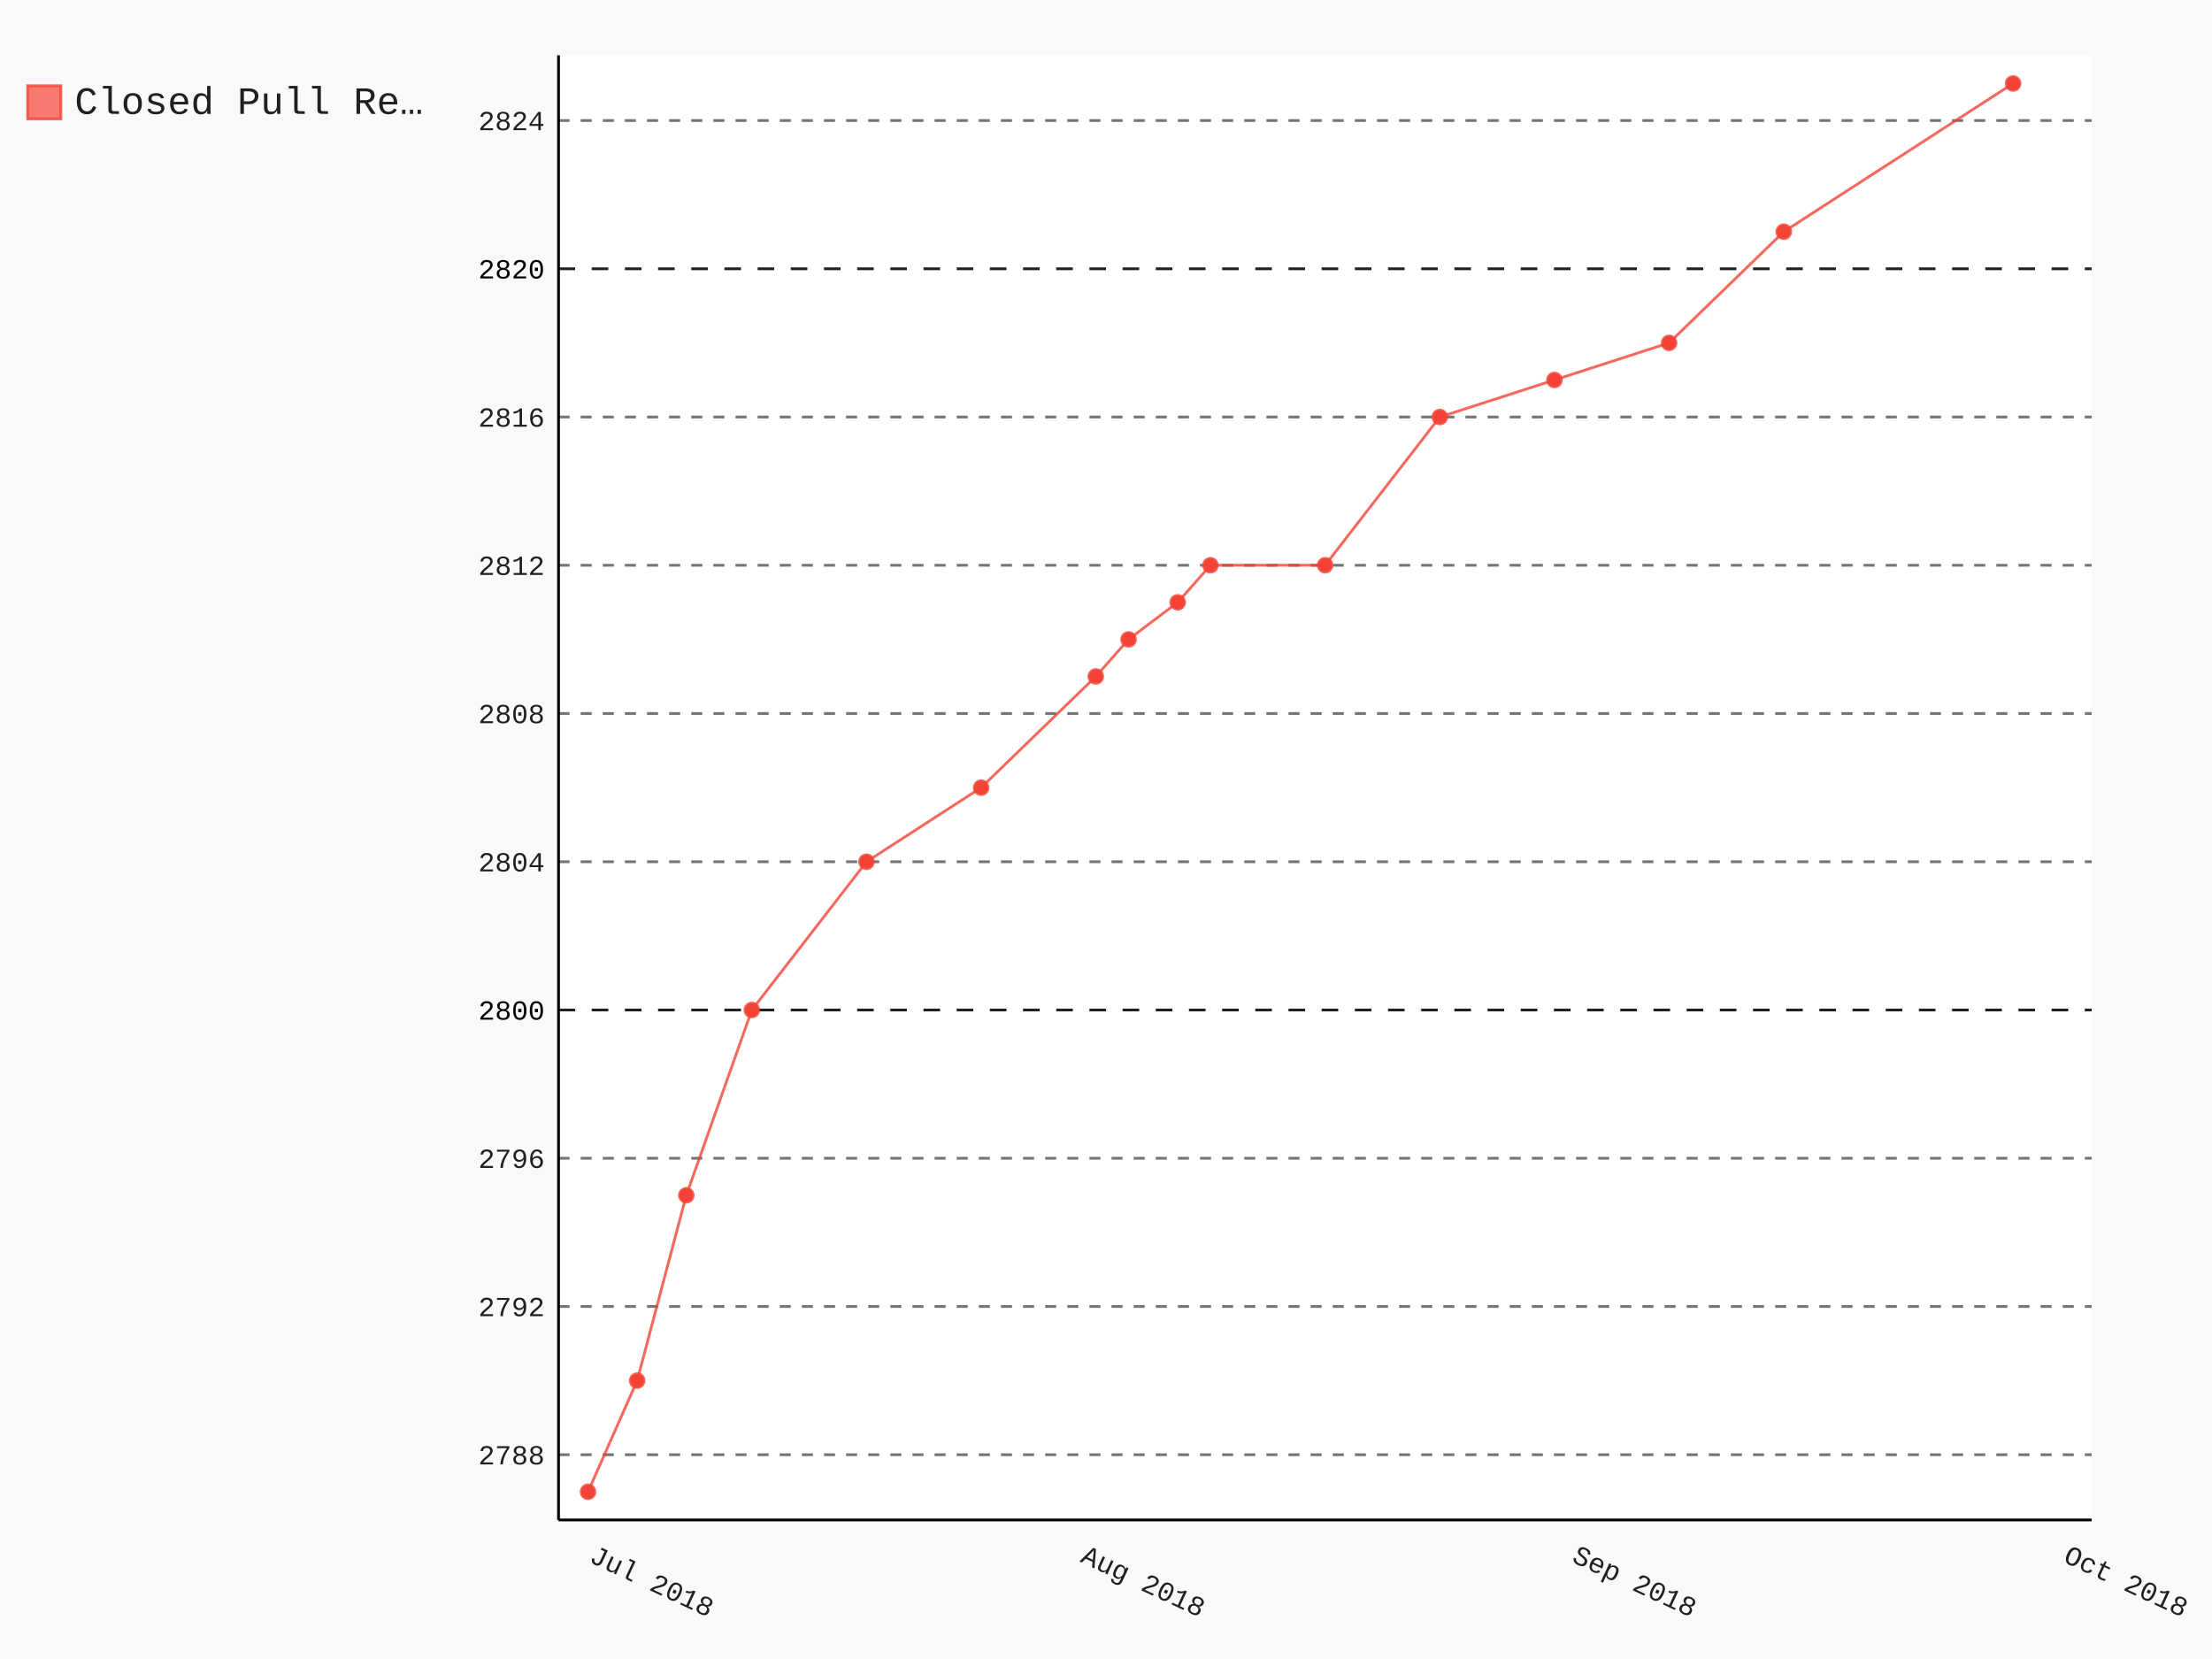
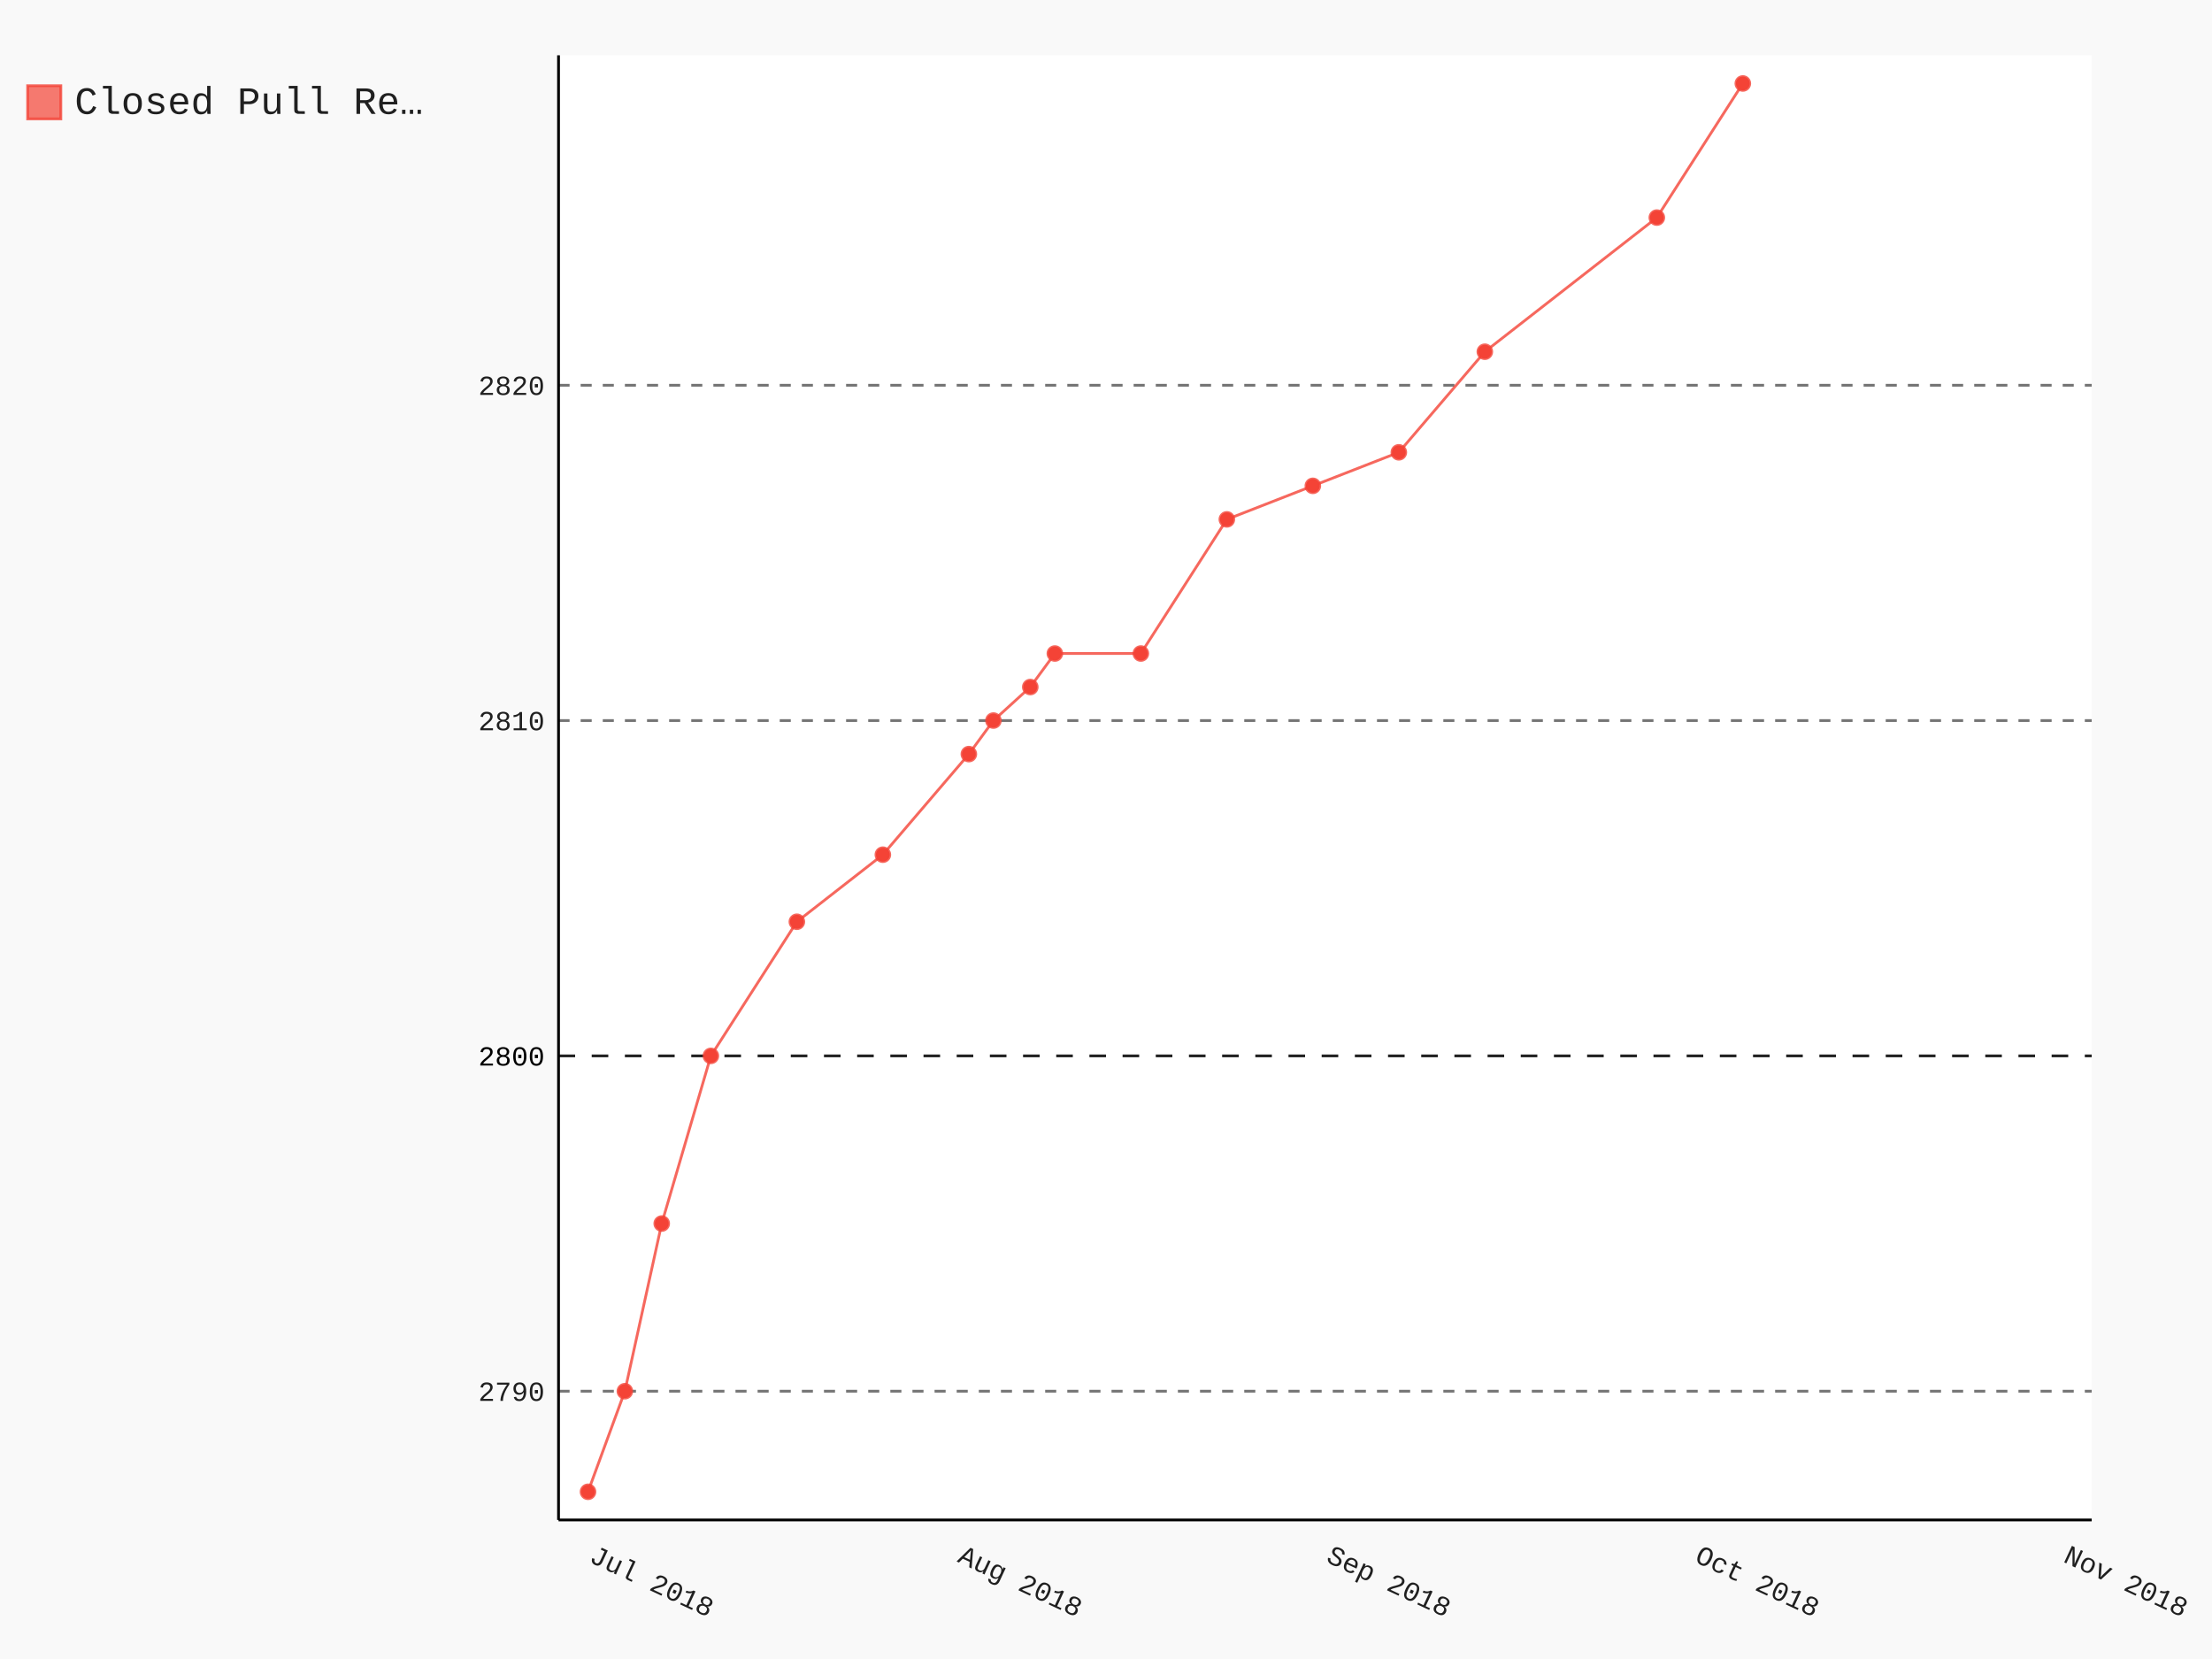
- <svg xmlns="http://www.w3.org/2000/svg" class="pygal-chart" id="chart-c423d01f-53f0-4ee1-8001-3e04a670f7b0" viewBox="0 0 800 600">
+ <svg xmlns="http://www.w3.org/2000/svg" class="pygal-chart" id="chart-a7a5bde1-99d8-4302-a5cd-789c2b807e44" viewBox="0 0 800 600">
  <defs>
-     <style type="text/css">#chart-c423d01f-53f0-4ee1-8001-3e04a670f7b0{-webkit-user-select:none;-webkit-font-smoothing:antialiased;font-family:Consolas,"Liberation Mono",Menlo,Courier,monospace}#chart-c423d01f-53f0-4ee1-8001-3e04a670f7b0 .title{font-family:Consolas,"Liberation Mono",Menlo,Courier,monospace;font-size:16px}#chart-c423d01f-53f0-4ee1-8001-3e04a670f7b0 .legends .legend text{font-family:Consolas,"Liberation Mono",Menlo,Courier,monospace;font-size:14px}#chart-c423d01f-53f0-4ee1-8001-3e04a670f7b0 .axis text{font-family:Consolas,"Liberation Mono",Menlo,Courier,monospace;font-size:10px}#chart-c423d01f-53f0-4ee1-8001-3e04a670f7b0 .axis text.major{font-family:Consolas,"Liberation Mono",Menlo,Courier,monospace;font-size:10px}#chart-c423d01f-53f0-4ee1-8001-3e04a670f7b0 .text-overlay text.value{font-family:Consolas,"Liberation Mono",Menlo,Courier,monospace;font-size:16px}#chart-c423d01f-53f0-4ee1-8001-3e04a670f7b0 .text-overlay text.label{font-family:Consolas,"Liberation Mono",Menlo,Courier,monospace;font-size:10px}#chart-c423d01f-53f0-4ee1-8001-3e04a670f7b0 .tooltip{font-family:Consolas,"Liberation Mono",Menlo,Courier,monospace;font-size:14px}#chart-c423d01f-53f0-4ee1-8001-3e04a670f7b0 text.no_data{font-family:Consolas,"Liberation Mono",Menlo,Courier,monospace;font-size:64px}
- #chart-c423d01f-53f0-4ee1-8001-3e04a670f7b0{background-color:rgba(249,249,249,1)}#chart-c423d01f-53f0-4ee1-8001-3e04a670f7b0 path,#chart-c423d01f-53f0-4ee1-8001-3e04a670f7b0 line,#chart-c423d01f-53f0-4ee1-8001-3e04a670f7b0 rect,#chart-c423d01f-53f0-4ee1-8001-3e04a670f7b0 circle{-webkit-transition:150ms;-moz-transition:150ms;transition:150ms}#chart-c423d01f-53f0-4ee1-8001-3e04a670f7b0 .graph &gt; .background{fill:rgba(249,249,249,1)}#chart-c423d01f-53f0-4ee1-8001-3e04a670f7b0 .plot &gt; .background{fill:rgba(255,255,255,1)}#chart-c423d01f-53f0-4ee1-8001-3e04a670f7b0 .graph{fill:rgba(0,0,0,.87)}#chart-c423d01f-53f0-4ee1-8001-3e04a670f7b0 text.no_data{fill:rgba(0,0,0,1)}#chart-c423d01f-53f0-4ee1-8001-3e04a670f7b0 .title{fill:rgba(0,0,0,1)}#chart-c423d01f-53f0-4ee1-8001-3e04a670f7b0 .legends .legend text{fill:rgba(0,0,0,.87)}#chart-c423d01f-53f0-4ee1-8001-3e04a670f7b0 .legends .legend:hover text{fill:rgba(0,0,0,1)}#chart-c423d01f-53f0-4ee1-8001-3e04a670f7b0 .axis .line{stroke:rgba(0,0,0,1)}#chart-c423d01f-53f0-4ee1-8001-3e04a670f7b0 .axis .guide.line{stroke:rgba(0,0,0,.54)}#chart-c423d01f-53f0-4ee1-8001-3e04a670f7b0 .axis .major.line{stroke:rgba(0,0,0,.87)}#chart-c423d01f-53f0-4ee1-8001-3e04a670f7b0 .axis text.major{fill:rgba(0,0,0,1)}#chart-c423d01f-53f0-4ee1-8001-3e04a670f7b0 .axis.y .guides:hover .guide.line,#chart-c423d01f-53f0-4ee1-8001-3e04a670f7b0 .line-graph .axis.x .guides:hover .guide.line,#chart-c423d01f-53f0-4ee1-8001-3e04a670f7b0 .stackedline-graph .axis.x .guides:hover .guide.line,#chart-c423d01f-53f0-4ee1-8001-3e04a670f7b0 .xy-graph .axis.x .guides:hover .guide.line{stroke:rgba(0,0,0,1)}#chart-c423d01f-53f0-4ee1-8001-3e04a670f7b0 .axis .guides:hover text{fill:rgba(0,0,0,1)}#chart-c423d01f-53f0-4ee1-8001-3e04a670f7b0 .reactive{fill-opacity:.7;stroke-opacity:.8}#chart-c423d01f-53f0-4ee1-8001-3e04a670f7b0 .ci{stroke:rgba(0,0,0,.87)}#chart-c423d01f-53f0-4ee1-8001-3e04a670f7b0 .reactive.active,#chart-c423d01f-53f0-4ee1-8001-3e04a670f7b0 .active .reactive{fill-opacity:.8;stroke-opacity:.9;stroke-width:4}#chart-c423d01f-53f0-4ee1-8001-3e04a670f7b0 .ci .reactive.active{stroke-width:1.5}#chart-c423d01f-53f0-4ee1-8001-3e04a670f7b0 .series text{fill:rgba(0,0,0,1)}#chart-c423d01f-53f0-4ee1-8001-3e04a670f7b0 .tooltip rect{fill:rgba(255,255,255,1);stroke:rgba(0,0,0,1);-webkit-transition:opacity 150ms;-moz-transition:opacity 150ms;transition:opacity 150ms}#chart-c423d01f-53f0-4ee1-8001-3e04a670f7b0 .tooltip .label{fill:rgba(0,0,0,.87)}#chart-c423d01f-53f0-4ee1-8001-3e04a670f7b0 .tooltip .label{fill:rgba(0,0,0,.87)}#chart-c423d01f-53f0-4ee1-8001-3e04a670f7b0 .tooltip .legend{font-size:.8em;fill:rgba(0,0,0,.54)}#chart-c423d01f-53f0-4ee1-8001-3e04a670f7b0 .tooltip .x_label{font-size:.6em;fill:rgba(0,0,0,1)}#chart-c423d01f-53f0-4ee1-8001-3e04a670f7b0 .tooltip .xlink{font-size:.5em;text-decoration:underline}#chart-c423d01f-53f0-4ee1-8001-3e04a670f7b0 .tooltip .value{font-size:1.5em}#chart-c423d01f-53f0-4ee1-8001-3e04a670f7b0 .bound{font-size:.5em}#chart-c423d01f-53f0-4ee1-8001-3e04a670f7b0 .max-value{font-size:.75em;fill:rgba(0,0,0,.54)}#chart-c423d01f-53f0-4ee1-8001-3e04a670f7b0 .map-element{fill:rgba(255,255,255,1);stroke:rgba(0,0,0,.54) !important}#chart-c423d01f-53f0-4ee1-8001-3e04a670f7b0 .map-element .reactive{fill-opacity:inherit;stroke-opacity:inherit}#chart-c423d01f-53f0-4ee1-8001-3e04a670f7b0 .color-0,#chart-c423d01f-53f0-4ee1-8001-3e04a670f7b0 .color-0 a:visited{stroke:#F44336;fill:#F44336}#chart-c423d01f-53f0-4ee1-8001-3e04a670f7b0 .text-overlay .color-0 text{fill:black}
- #chart-c423d01f-53f0-4ee1-8001-3e04a670f7b0 text.no_data{text-anchor:middle}#chart-c423d01f-53f0-4ee1-8001-3e04a670f7b0 .guide.line{fill:none}#chart-c423d01f-53f0-4ee1-8001-3e04a670f7b0 .centered{text-anchor:middle}#chart-c423d01f-53f0-4ee1-8001-3e04a670f7b0 .title{text-anchor:middle}#chart-c423d01f-53f0-4ee1-8001-3e04a670f7b0 .legends .legend text{fill-opacity:1}#chart-c423d01f-53f0-4ee1-8001-3e04a670f7b0 .axis.x text{text-anchor:middle}#chart-c423d01f-53f0-4ee1-8001-3e04a670f7b0 .axis.x:not(.web) text[transform]{text-anchor:start}#chart-c423d01f-53f0-4ee1-8001-3e04a670f7b0 .axis.x:not(.web) text[transform].backwards{text-anchor:end}#chart-c423d01f-53f0-4ee1-8001-3e04a670f7b0 .axis.y text{text-anchor:end}#chart-c423d01f-53f0-4ee1-8001-3e04a670f7b0 .axis.y text[transform].backwards{text-anchor:start}#chart-c423d01f-53f0-4ee1-8001-3e04a670f7b0 .axis.y2 text{text-anchor:start}#chart-c423d01f-53f0-4ee1-8001-3e04a670f7b0 .axis.y2 text[transform].backwards{text-anchor:end}#chart-c423d01f-53f0-4ee1-8001-3e04a670f7b0 .axis .guide.line{stroke-dasharray:4,4}#chart-c423d01f-53f0-4ee1-8001-3e04a670f7b0 .axis .major.guide.line{stroke-dasharray:6,6}#chart-c423d01f-53f0-4ee1-8001-3e04a670f7b0 .horizontal .axis.y .guide.line,#chart-c423d01f-53f0-4ee1-8001-3e04a670f7b0 .horizontal .axis.y2 .guide.line,#chart-c423d01f-53f0-4ee1-8001-3e04a670f7b0 .vertical .axis.x .guide.line{opacity:0}#chart-c423d01f-53f0-4ee1-8001-3e04a670f7b0 .horizontal .axis.always_show .guide.line,#chart-c423d01f-53f0-4ee1-8001-3e04a670f7b0 .vertical .axis.always_show .guide.line{opacity:1 !important}#chart-c423d01f-53f0-4ee1-8001-3e04a670f7b0 .axis.y .guides:hover .guide.line,#chart-c423d01f-53f0-4ee1-8001-3e04a670f7b0 .axis.y2 .guides:hover .guide.line,#chart-c423d01f-53f0-4ee1-8001-3e04a670f7b0 .axis.x .guides:hover .guide.line{opacity:1}#chart-c423d01f-53f0-4ee1-8001-3e04a670f7b0 .axis .guides:hover text{opacity:1}#chart-c423d01f-53f0-4ee1-8001-3e04a670f7b0 .nofill{fill:none}#chart-c423d01f-53f0-4ee1-8001-3e04a670f7b0 .subtle-fill{fill-opacity:.2}#chart-c423d01f-53f0-4ee1-8001-3e04a670f7b0 .dot{stroke-width:1px;fill-opacity:1}#chart-c423d01f-53f0-4ee1-8001-3e04a670f7b0 .dot.active{stroke-width:5px}#chart-c423d01f-53f0-4ee1-8001-3e04a670f7b0 .dot.negative{fill:transparent}#chart-c423d01f-53f0-4ee1-8001-3e04a670f7b0 text,#chart-c423d01f-53f0-4ee1-8001-3e04a670f7b0 tspan{stroke:none !important}#chart-c423d01f-53f0-4ee1-8001-3e04a670f7b0 .series text.active{opacity:1}#chart-c423d01f-53f0-4ee1-8001-3e04a670f7b0 .tooltip rect{fill-opacity:.95;stroke-width:.5}#chart-c423d01f-53f0-4ee1-8001-3e04a670f7b0 .tooltip text{fill-opacity:1}#chart-c423d01f-53f0-4ee1-8001-3e04a670f7b0 .showable{visibility:hidden}#chart-c423d01f-53f0-4ee1-8001-3e04a670f7b0 .showable.shown{visibility:visible}#chart-c423d01f-53f0-4ee1-8001-3e04a670f7b0 .gauge-background{fill:rgba(229,229,229,1);stroke:none}#chart-c423d01f-53f0-4ee1-8001-3e04a670f7b0 .bg-lines{stroke:rgba(249,249,249,1);stroke-width:2px}</style>
+     <style type="text/css">#chart-a7a5bde1-99d8-4302-a5cd-789c2b807e44{-webkit-user-select:none;-webkit-font-smoothing:antialiased;font-family:Consolas,"Liberation Mono",Menlo,Courier,monospace}#chart-a7a5bde1-99d8-4302-a5cd-789c2b807e44 .title{font-family:Consolas,"Liberation Mono",Menlo,Courier,monospace;font-size:16px}#chart-a7a5bde1-99d8-4302-a5cd-789c2b807e44 .legends .legend text{font-family:Consolas,"Liberation Mono",Menlo,Courier,monospace;font-size:14px}#chart-a7a5bde1-99d8-4302-a5cd-789c2b807e44 .axis text{font-family:Consolas,"Liberation Mono",Menlo,Courier,monospace;font-size:10px}#chart-a7a5bde1-99d8-4302-a5cd-789c2b807e44 .axis text.major{font-family:Consolas,"Liberation Mono",Menlo,Courier,monospace;font-size:10px}#chart-a7a5bde1-99d8-4302-a5cd-789c2b807e44 .text-overlay text.value{font-family:Consolas,"Liberation Mono",Menlo,Courier,monospace;font-size:16px}#chart-a7a5bde1-99d8-4302-a5cd-789c2b807e44 .text-overlay text.label{font-family:Consolas,"Liberation Mono",Menlo,Courier,monospace;font-size:10px}#chart-a7a5bde1-99d8-4302-a5cd-789c2b807e44 .tooltip{font-family:Consolas,"Liberation Mono",Menlo,Courier,monospace;font-size:14px}#chart-a7a5bde1-99d8-4302-a5cd-789c2b807e44 text.no_data{font-family:Consolas,"Liberation Mono",Menlo,Courier,monospace;font-size:64px}
+ #chart-a7a5bde1-99d8-4302-a5cd-789c2b807e44{background-color:rgba(249,249,249,1)}#chart-a7a5bde1-99d8-4302-a5cd-789c2b807e44 path,#chart-a7a5bde1-99d8-4302-a5cd-789c2b807e44 line,#chart-a7a5bde1-99d8-4302-a5cd-789c2b807e44 rect,#chart-a7a5bde1-99d8-4302-a5cd-789c2b807e44 circle{-webkit-transition:150ms;-moz-transition:150ms;transition:150ms}#chart-a7a5bde1-99d8-4302-a5cd-789c2b807e44 .graph &gt; .background{fill:rgba(249,249,249,1)}#chart-a7a5bde1-99d8-4302-a5cd-789c2b807e44 .plot &gt; .background{fill:rgba(255,255,255,1)}#chart-a7a5bde1-99d8-4302-a5cd-789c2b807e44 .graph{fill:rgba(0,0,0,.87)}#chart-a7a5bde1-99d8-4302-a5cd-789c2b807e44 text.no_data{fill:rgba(0,0,0,1)}#chart-a7a5bde1-99d8-4302-a5cd-789c2b807e44 .title{fill:rgba(0,0,0,1)}#chart-a7a5bde1-99d8-4302-a5cd-789c2b807e44 .legends .legend text{fill:rgba(0,0,0,.87)}#chart-a7a5bde1-99d8-4302-a5cd-789c2b807e44 .legends .legend:hover text{fill:rgba(0,0,0,1)}#chart-a7a5bde1-99d8-4302-a5cd-789c2b807e44 .axis .line{stroke:rgba(0,0,0,1)}#chart-a7a5bde1-99d8-4302-a5cd-789c2b807e44 .axis .guide.line{stroke:rgba(0,0,0,.54)}#chart-a7a5bde1-99d8-4302-a5cd-789c2b807e44 .axis .major.line{stroke:rgba(0,0,0,.87)}#chart-a7a5bde1-99d8-4302-a5cd-789c2b807e44 .axis text.major{fill:rgba(0,0,0,1)}#chart-a7a5bde1-99d8-4302-a5cd-789c2b807e44 .axis.y .guides:hover .guide.line,#chart-a7a5bde1-99d8-4302-a5cd-789c2b807e44 .line-graph .axis.x .guides:hover .guide.line,#chart-a7a5bde1-99d8-4302-a5cd-789c2b807e44 .stackedline-graph .axis.x .guides:hover .guide.line,#chart-a7a5bde1-99d8-4302-a5cd-789c2b807e44 .xy-graph .axis.x .guides:hover .guide.line{stroke:rgba(0,0,0,1)}#chart-a7a5bde1-99d8-4302-a5cd-789c2b807e44 .axis .guides:hover text{fill:rgba(0,0,0,1)}#chart-a7a5bde1-99d8-4302-a5cd-789c2b807e44 .reactive{fill-opacity:.7;stroke-opacity:.8}#chart-a7a5bde1-99d8-4302-a5cd-789c2b807e44 .ci{stroke:rgba(0,0,0,.87)}#chart-a7a5bde1-99d8-4302-a5cd-789c2b807e44 .reactive.active,#chart-a7a5bde1-99d8-4302-a5cd-789c2b807e44 .active .reactive{fill-opacity:.8;stroke-opacity:.9;stroke-width:4}#chart-a7a5bde1-99d8-4302-a5cd-789c2b807e44 .ci .reactive.active{stroke-width:1.5}#chart-a7a5bde1-99d8-4302-a5cd-789c2b807e44 .series text{fill:rgba(0,0,0,1)}#chart-a7a5bde1-99d8-4302-a5cd-789c2b807e44 .tooltip rect{fill:rgba(255,255,255,1);stroke:rgba(0,0,0,1);-webkit-transition:opacity 150ms;-moz-transition:opacity 150ms;transition:opacity 150ms}#chart-a7a5bde1-99d8-4302-a5cd-789c2b807e44 .tooltip .label{fill:rgba(0,0,0,.87)}#chart-a7a5bde1-99d8-4302-a5cd-789c2b807e44 .tooltip .label{fill:rgba(0,0,0,.87)}#chart-a7a5bde1-99d8-4302-a5cd-789c2b807e44 .tooltip .legend{font-size:.8em;fill:rgba(0,0,0,.54)}#chart-a7a5bde1-99d8-4302-a5cd-789c2b807e44 .tooltip .x_label{font-size:.6em;fill:rgba(0,0,0,1)}#chart-a7a5bde1-99d8-4302-a5cd-789c2b807e44 .tooltip .xlink{font-size:.5em;text-decoration:underline}#chart-a7a5bde1-99d8-4302-a5cd-789c2b807e44 .tooltip .value{font-size:1.5em}#chart-a7a5bde1-99d8-4302-a5cd-789c2b807e44 .bound{font-size:.5em}#chart-a7a5bde1-99d8-4302-a5cd-789c2b807e44 .max-value{font-size:.75em;fill:rgba(0,0,0,.54)}#chart-a7a5bde1-99d8-4302-a5cd-789c2b807e44 .map-element{fill:rgba(255,255,255,1);stroke:rgba(0,0,0,.54) !important}#chart-a7a5bde1-99d8-4302-a5cd-789c2b807e44 .map-element .reactive{fill-opacity:inherit;stroke-opacity:inherit}#chart-a7a5bde1-99d8-4302-a5cd-789c2b807e44 .color-0,#chart-a7a5bde1-99d8-4302-a5cd-789c2b807e44 .color-0 a:visited{stroke:#F44336;fill:#F44336}#chart-a7a5bde1-99d8-4302-a5cd-789c2b807e44 .text-overlay .color-0 text{fill:black}
+ #chart-a7a5bde1-99d8-4302-a5cd-789c2b807e44 text.no_data{text-anchor:middle}#chart-a7a5bde1-99d8-4302-a5cd-789c2b807e44 .guide.line{fill:none}#chart-a7a5bde1-99d8-4302-a5cd-789c2b807e44 .centered{text-anchor:middle}#chart-a7a5bde1-99d8-4302-a5cd-789c2b807e44 .title{text-anchor:middle}#chart-a7a5bde1-99d8-4302-a5cd-789c2b807e44 .legends .legend text{fill-opacity:1}#chart-a7a5bde1-99d8-4302-a5cd-789c2b807e44 .axis.x text{text-anchor:middle}#chart-a7a5bde1-99d8-4302-a5cd-789c2b807e44 .axis.x:not(.web) text[transform]{text-anchor:start}#chart-a7a5bde1-99d8-4302-a5cd-789c2b807e44 .axis.x:not(.web) text[transform].backwards{text-anchor:end}#chart-a7a5bde1-99d8-4302-a5cd-789c2b807e44 .axis.y text{text-anchor:end}#chart-a7a5bde1-99d8-4302-a5cd-789c2b807e44 .axis.y text[transform].backwards{text-anchor:start}#chart-a7a5bde1-99d8-4302-a5cd-789c2b807e44 .axis.y2 text{text-anchor:start}#chart-a7a5bde1-99d8-4302-a5cd-789c2b807e44 .axis.y2 text[transform].backwards{text-anchor:end}#chart-a7a5bde1-99d8-4302-a5cd-789c2b807e44 .axis .guide.line{stroke-dasharray:4,4}#chart-a7a5bde1-99d8-4302-a5cd-789c2b807e44 .axis .major.guide.line{stroke-dasharray:6,6}#chart-a7a5bde1-99d8-4302-a5cd-789c2b807e44 .horizontal .axis.y .guide.line,#chart-a7a5bde1-99d8-4302-a5cd-789c2b807e44 .horizontal .axis.y2 .guide.line,#chart-a7a5bde1-99d8-4302-a5cd-789c2b807e44 .vertical .axis.x .guide.line{opacity:0}#chart-a7a5bde1-99d8-4302-a5cd-789c2b807e44 .horizontal .axis.always_show .guide.line,#chart-a7a5bde1-99d8-4302-a5cd-789c2b807e44 .vertical .axis.always_show .guide.line{opacity:1 !important}#chart-a7a5bde1-99d8-4302-a5cd-789c2b807e44 .axis.y .guides:hover .guide.line,#chart-a7a5bde1-99d8-4302-a5cd-789c2b807e44 .axis.y2 .guides:hover .guide.line,#chart-a7a5bde1-99d8-4302-a5cd-789c2b807e44 .axis.x .guides:hover .guide.line{opacity:1}#chart-a7a5bde1-99d8-4302-a5cd-789c2b807e44 .axis .guides:hover text{opacity:1}#chart-a7a5bde1-99d8-4302-a5cd-789c2b807e44 .nofill{fill:none}#chart-a7a5bde1-99d8-4302-a5cd-789c2b807e44 .subtle-fill{fill-opacity:.2}#chart-a7a5bde1-99d8-4302-a5cd-789c2b807e44 .dot{stroke-width:1px;fill-opacity:1}#chart-a7a5bde1-99d8-4302-a5cd-789c2b807e44 .dot.active{stroke-width:5px}#chart-a7a5bde1-99d8-4302-a5cd-789c2b807e44 .dot.negative{fill:transparent}#chart-a7a5bde1-99d8-4302-a5cd-789c2b807e44 text,#chart-a7a5bde1-99d8-4302-a5cd-789c2b807e44 tspan{stroke:none !important}#chart-a7a5bde1-99d8-4302-a5cd-789c2b807e44 .series text.active{opacity:1}#chart-a7a5bde1-99d8-4302-a5cd-789c2b807e44 .tooltip rect{fill-opacity:.95;stroke-width:.5}#chart-a7a5bde1-99d8-4302-a5cd-789c2b807e44 .tooltip text{fill-opacity:1}#chart-a7a5bde1-99d8-4302-a5cd-789c2b807e44 .showable{visibility:hidden}#chart-a7a5bde1-99d8-4302-a5cd-789c2b807e44 .showable.shown{visibility:visible}#chart-a7a5bde1-99d8-4302-a5cd-789c2b807e44 .gauge-background{fill:rgba(229,229,229,1);stroke:none}#chart-a7a5bde1-99d8-4302-a5cd-789c2b807e44 .bg-lines{stroke:rgba(249,249,249,1);stroke-width:2px}</style>
  </defs>
  <g class="graph datetimeline-graph vertical">
    <rect class="background" height="600" width="800" x="0" y="0" />
    <g class="plot" transform="translate(202, 20)">
      <rect class="background" height="529.714" width="554.497" x="0" y="0" />
      <g class="axis y always_show">
        <path class="line" d="M0 529.714 h554.497" />
        <g class="guides">
-           <path class="guide line" d="M0 506.124 h554.497" />
-           <text class="" x="-5" y="509.624">2788</text>
+           <path class="guide line" d="M0 483.146 h554.497" />
+           <text class="" x="-5" y="486.646">2790</text>
        </g>
        <g class="guides">
-           <path class="guide line" d="M0 452.509 h554.497" />
-           <text class="" x="-5" y="456.009">2792</text>
+           <path class="major guide line" d="M0 361.874 h554.497" />
+           <text class="major" x="-5" y="365.374">2800</text>
        </g>
        <g class="guides">
-           <path class="guide line" d="M0 398.894 h554.497" />
-           <text class="" x="-5" y="402.394">2796</text>
+           <path class="guide line" d="M0 240.603 h554.497" />
+           <text class="" x="-5" y="244.103">2810</text>
        </g>
        <g class="guides">
-           <path class="major guide line" d="M0 345.279 h554.497" />
-           <text class="major" x="-5" y="348.779">2800</text>
-         </g>
-         <g class="guides">
-           <path class="guide line" d="M0 291.665 h554.497" />
-           <text class="" x="-5" y="295.165">2804</text>
-         </g>
-         <g class="guides">
-           <path class="guide line" d="M0 238.05 h554.497" />
-           <text class="" x="-5" y="241.55">2808</text>
-         </g>
-         <g class="guides">
-           <path class="guide line" d="M0 184.435 h554.497" />
-           <text class="" x="-5" y="187.935">2812</text>
-         </g>
-         <g class="guides">
-           <path class="guide line" d="M0 130.82 h554.497" />
-           <text class="" x="-5" y="134.32">2816</text>
-         </g>
-         <g class="guides">
-           <path class="major guide line" d="M0 77.205 h554.497" />
-           <text class="major" x="-5" y="80.705">2820</text>
-         </g>
-         <g class="guides">
-           <path class="guide line" d="M0 23.591 h554.497" />
-           <text class="" x="-5" y="27.091">2824</text>
+           <path class="guide line" d="M0 119.331 h554.497" />
+           <text class="" x="-5" y="122.831">2820</text>
        </g>
      </g>
      <g class="axis x">
        <path class="line" d="M0 0 v529.714" />
        <g class="guides">
          <path class="guide line" d="M10.663 0 v529.714" />
          <text class="" transform="rotate(25 10.66341 544.7143)" x="10.663" y="544.714">Jul 2018</text>
        </g>
        <g class="guides">
-           <path class="guide line" d="M188.387 0 v529.714" />
-           <text class="" transform="rotate(25 188.3869 544.7143)" x="188.387" y="544.714">Aug 2018</text>
+           <path class="guide line" d="M143.956 0 v529.714" />
+           <text class="" transform="rotate(25 143.956 544.7143)" x="143.956" y="544.714">Aug 2018</text>
        </g>
        <g class="guides">
-           <path class="guide line" d="M366.11 0 v529.714" />
-           <text class="" transform="rotate(25 366.1103 544.7143)" x="366.11" y="544.714">Sep 2018</text>
+           <path class="guide line" d="M277.249 0 v529.714" />
+           <text class="" transform="rotate(25 277.2486 544.7143)" x="277.249" y="544.714">Sep 2018</text>
+         </g>
+         <g class="guides">
+           <path class="guide line" d="M410.541 0 v529.714" />
+           <text class="" transform="rotate(25 410.5412 544.7143)" x="410.541" y="544.714">Oct 2018</text>
        </g>
        <g class="guides">
          <path class="guide line" d="M543.834 0 v529.714" />
-           <text class="" transform="rotate(25 543.8338 544.7143)" x="543.834" y="544.714">Oct 2018</text>
+           <text class="" transform="rotate(25 543.8338 544.7143)" x="543.834" y="544.714">Nov 2018</text>
        </g>
      </g>
      <g class="series serie-0 color-0">
-         <path class="line reactive nofill" d="M10.663 519.528 L28.436 479.316 46.208 412.298 69.905 345.279 111.373 291.665 152.842 264.857 194.311 224.646 206.159 211.242 223.932 197.839 235.78 184.435 277.249 184.435 318.717 130.82 360.186 117.416 401.655 104.013 443.124 63.802 526.061 10.187" />
+         <path class="line reactive nofill" d="M10.663 519.528 L23.993 483.146 37.322 422.51 55.094 361.874 86.196 313.366 117.297 289.111 148.399 252.73 157.285 240.603 170.615 228.476 179.501 216.349 210.602 216.349 241.704 167.84 272.806 155.713 303.907 143.586 335.009 107.204 397.212 58.695 428.314 10.187" />
      </g>
    </g>
    <g class="titles" />
    <g class="plot overlay" transform="translate(202, 20)">
      <g class="series serie-0 color-0">
        <g class="dots">
          <circle class="dot reactive tooltip-trigger" cx="10.663" cy="519.528" r="2.5" />
        </g>
        <g class="dots">
-           <circle class="dot reactive tooltip-trigger" cx="28.436" cy="479.316" r="2.5" />
+           <circle class="dot reactive tooltip-trigger" cx="23.993" cy="483.146" r="2.5" />
        </g>
        <g class="dots">
-           <circle class="dot reactive tooltip-trigger" cx="46.208" cy="412.298" r="2.5" />
+           <circle class="dot reactive tooltip-trigger" cx="37.322" cy="422.51" r="2.5" />
        </g>
        <g class="dots">
-           <circle class="dot reactive tooltip-trigger" cx="69.905" cy="345.279" r="2.5" />
+           <circle class="dot reactive tooltip-trigger" cx="55.094" cy="361.874" r="2.5" />
        </g>
        <g class="dots">
-           <circle class="dot reactive tooltip-trigger" cx="111.373" cy="291.665" r="2.5" />
+           <circle class="dot reactive tooltip-trigger" cx="86.196" cy="313.366" r="2.5" />
        </g>
        <g class="dots">
-           <circle class="dot reactive tooltip-trigger" cx="152.842" cy="264.857" r="2.5" />
+           <circle class="dot reactive tooltip-trigger" cx="117.297" cy="289.111" r="2.5" />
        </g>
        <g class="dots">
-           <circle class="dot reactive tooltip-trigger" cx="194.311" cy="224.646" r="2.5" />
+           <circle class="dot reactive tooltip-trigger" cx="148.399" cy="252.73" r="2.5" />
        </g>
        <g class="dots">
-           <circle class="dot reactive tooltip-trigger" cx="206.159" cy="211.242" r="2.5" />
+           <circle class="dot reactive tooltip-trigger" cx="157.285" cy="240.603" r="2.5" />
        </g>
        <g class="dots">
-           <circle class="dot reactive tooltip-trigger" cx="223.932" cy="197.839" r="2.5" />
+           <circle class="dot reactive tooltip-trigger" cx="170.615" cy="228.476" r="2.5" />
        </g>
        <g class="dots">
-           <circle class="dot reactive tooltip-trigger" cx="235.78" cy="184.435" r="2.5" />
+           <circle class="dot reactive tooltip-trigger" cx="179.501" cy="216.349" r="2.5" />
        </g>
        <g class="dots">
-           <circle class="dot reactive tooltip-trigger" cx="277.249" cy="184.435" r="2.5" />
+           <circle class="dot reactive tooltip-trigger" cx="210.602" cy="216.349" r="2.5" />
        </g>
        <g class="dots">
-           <circle class="dot reactive tooltip-trigger" cx="318.717" cy="130.82" r="2.5" />
+           <circle class="dot reactive tooltip-trigger" cx="241.704" cy="167.84" r="2.5" />
        </g>
        <g class="dots">
-           <circle class="dot reactive tooltip-trigger" cx="360.186" cy="117.416" r="2.5" />
+           <circle class="dot reactive tooltip-trigger" cx="272.806" cy="155.713" r="2.5" />
        </g>
        <g class="dots">
-           <circle class="dot reactive tooltip-trigger" cx="401.655" cy="104.013" r="2.5" />
+           <circle class="dot reactive tooltip-trigger" cx="303.907" cy="143.586" r="2.5" />
        </g>
        <g class="dots">
-           <circle class="dot reactive tooltip-trigger" cx="443.124" cy="63.802" r="2.5" />
+           <circle class="dot reactive tooltip-trigger" cx="335.009" cy="107.204" r="2.5" />
        </g>
        <g class="dots">
-           <circle class="dot reactive tooltip-trigger" cx="526.061" cy="10.187" r="2.5" />
+           <circle class="dot reactive tooltip-trigger" cx="397.212" cy="58.695" r="2.5" />
+         </g>
+         <g class="dots">
+           <circle class="dot reactive tooltip-trigger" cx="428.314" cy="10.187" r="2.5" />
        </g>
      </g>
    </g>
    <g class="plot text-overlay" transform="translate(202, 20)">
      <g class="series serie-0 color-0" />
    </g>
    <g class="plot tooltip-overlay" transform="translate(202, 20)">
      <g class="tooltip" style="opacity: 0" transform="translate(0 0)">
        <rect class="tooltip-box" height="0" rx="0" ry="0" width="0" />
        <g class="text" />
      </g>
    </g>
    <g class="legends" transform="translate(10, 30)">
      <g class="legend reactive activate-serie" id="activate-serie-0">
        <rect class="color-0 reactive" height="12" width="12" x="0.0" y="1.0" />
        <text x="17.0" y="11.2">Closed Pull Re…</text>
      </g>
    </g>
    <g class="legends" transform="translate(766, 30)" />
  </g>
</svg>
